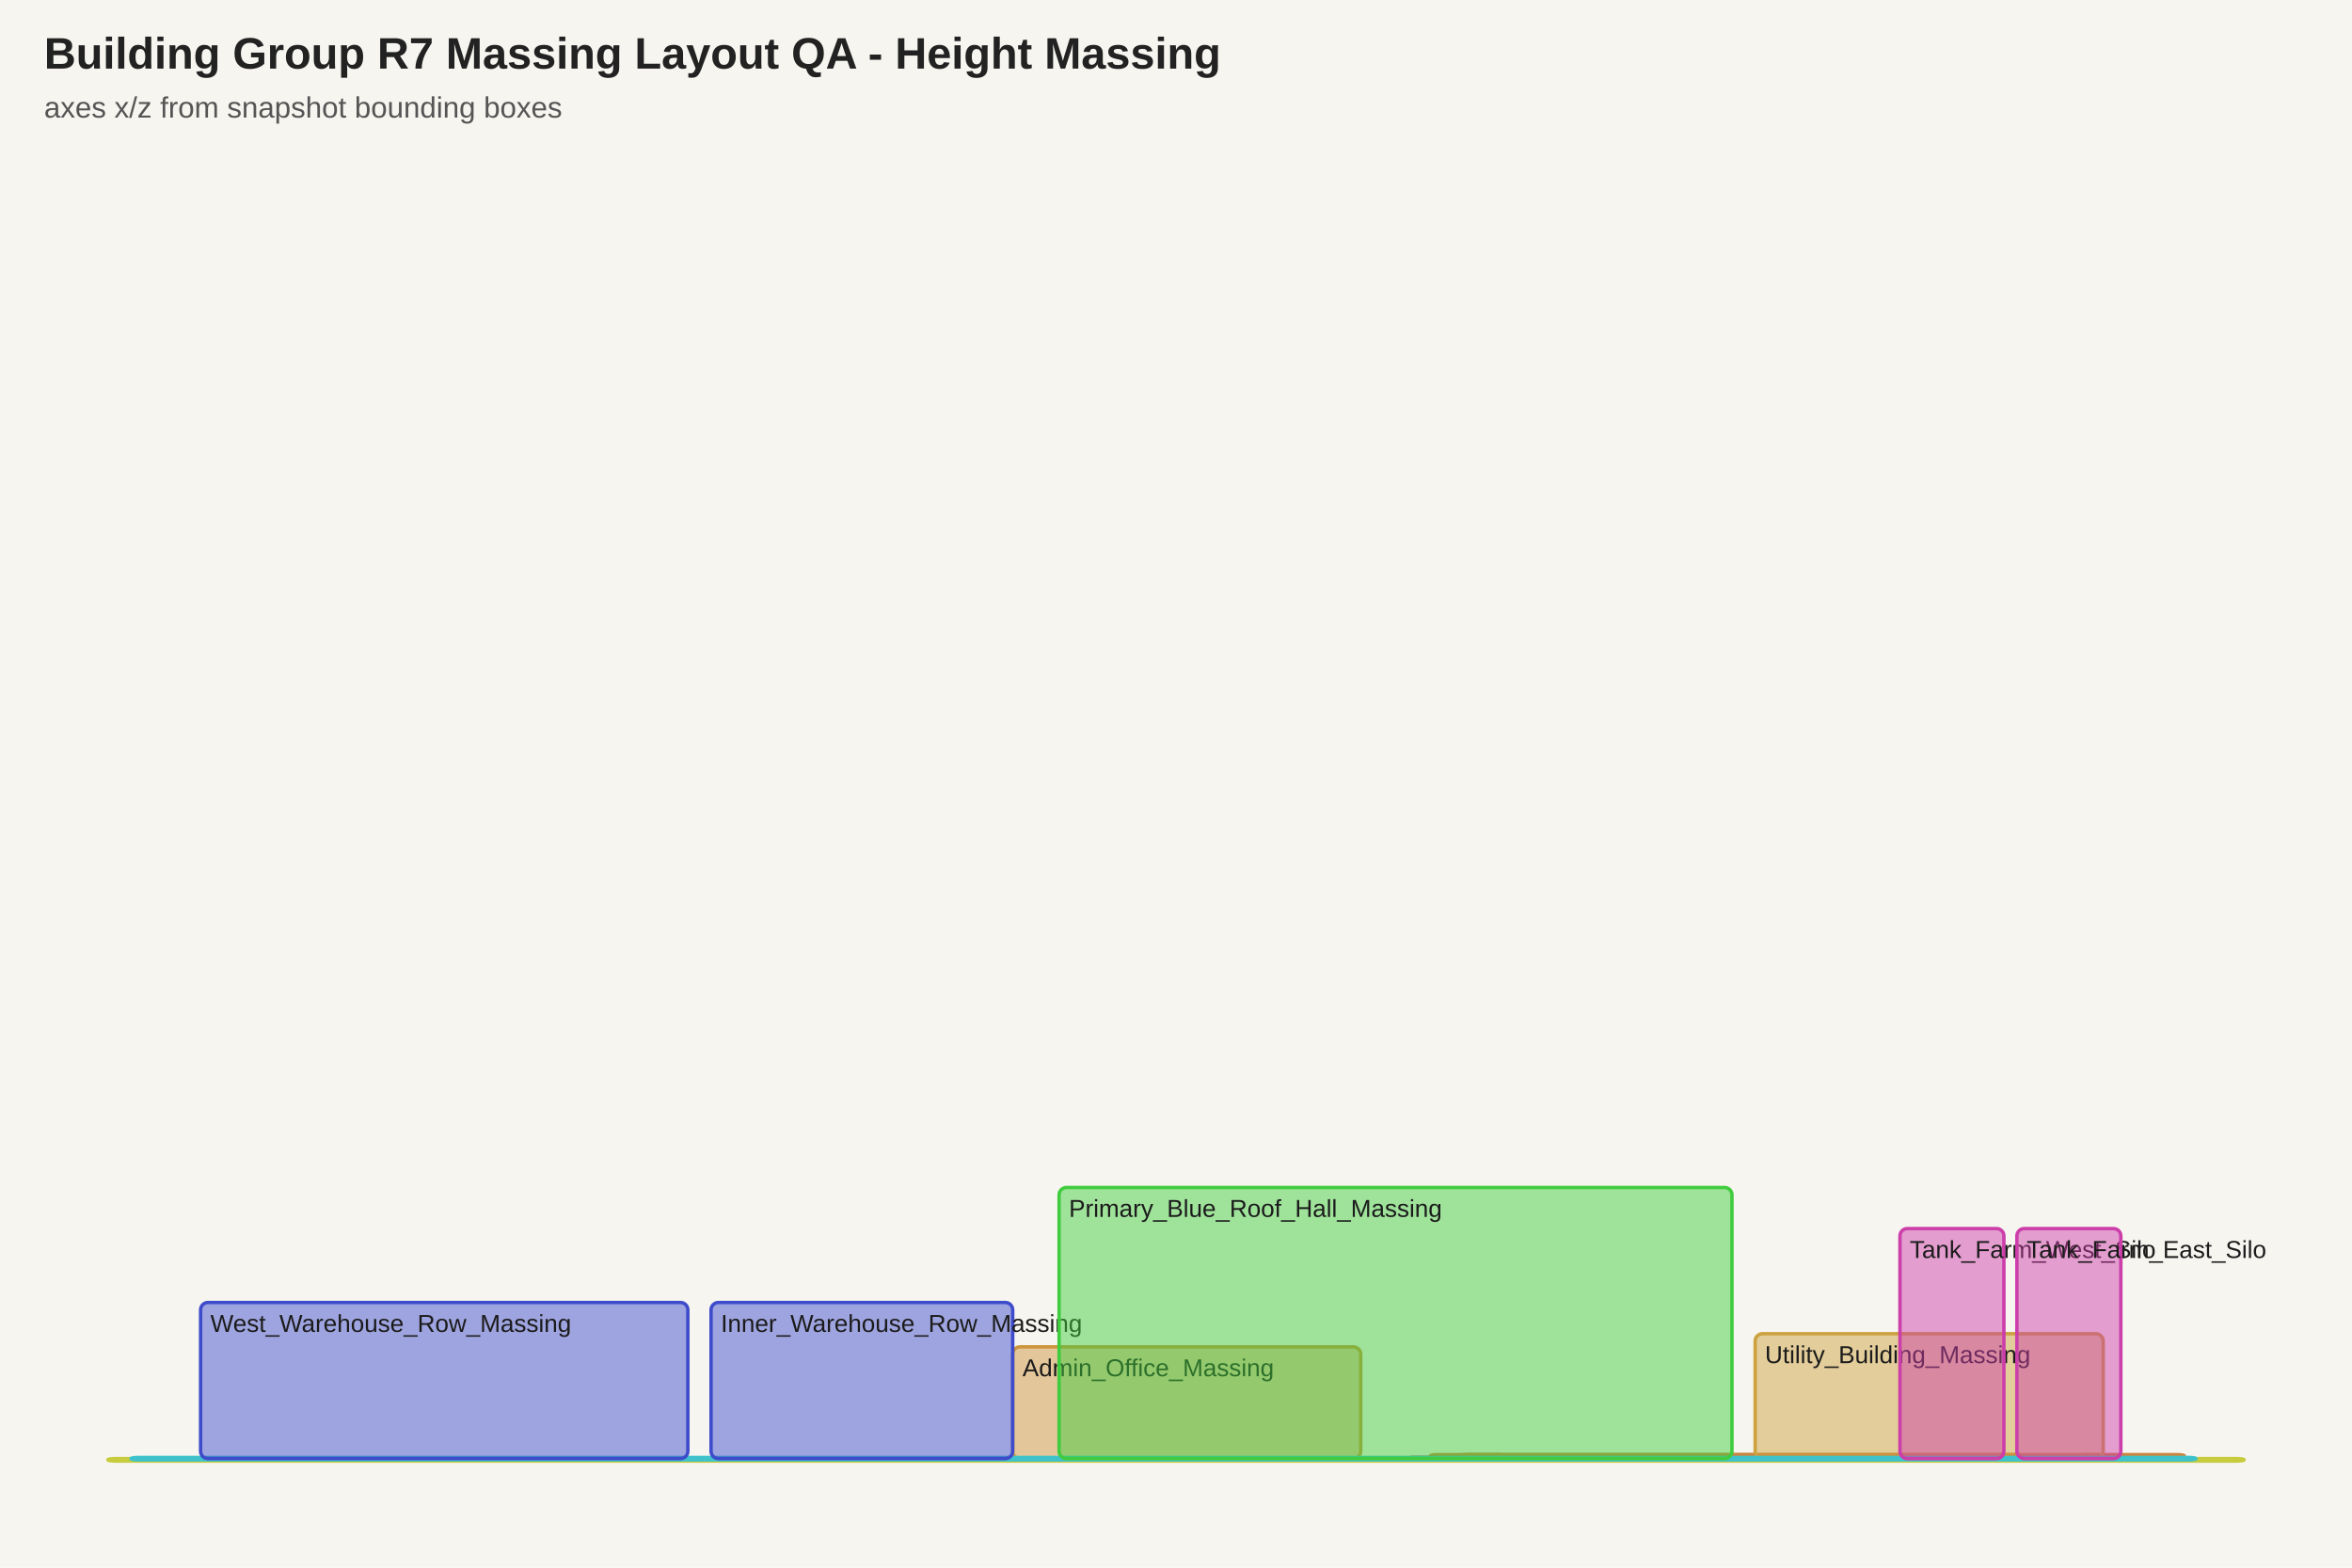
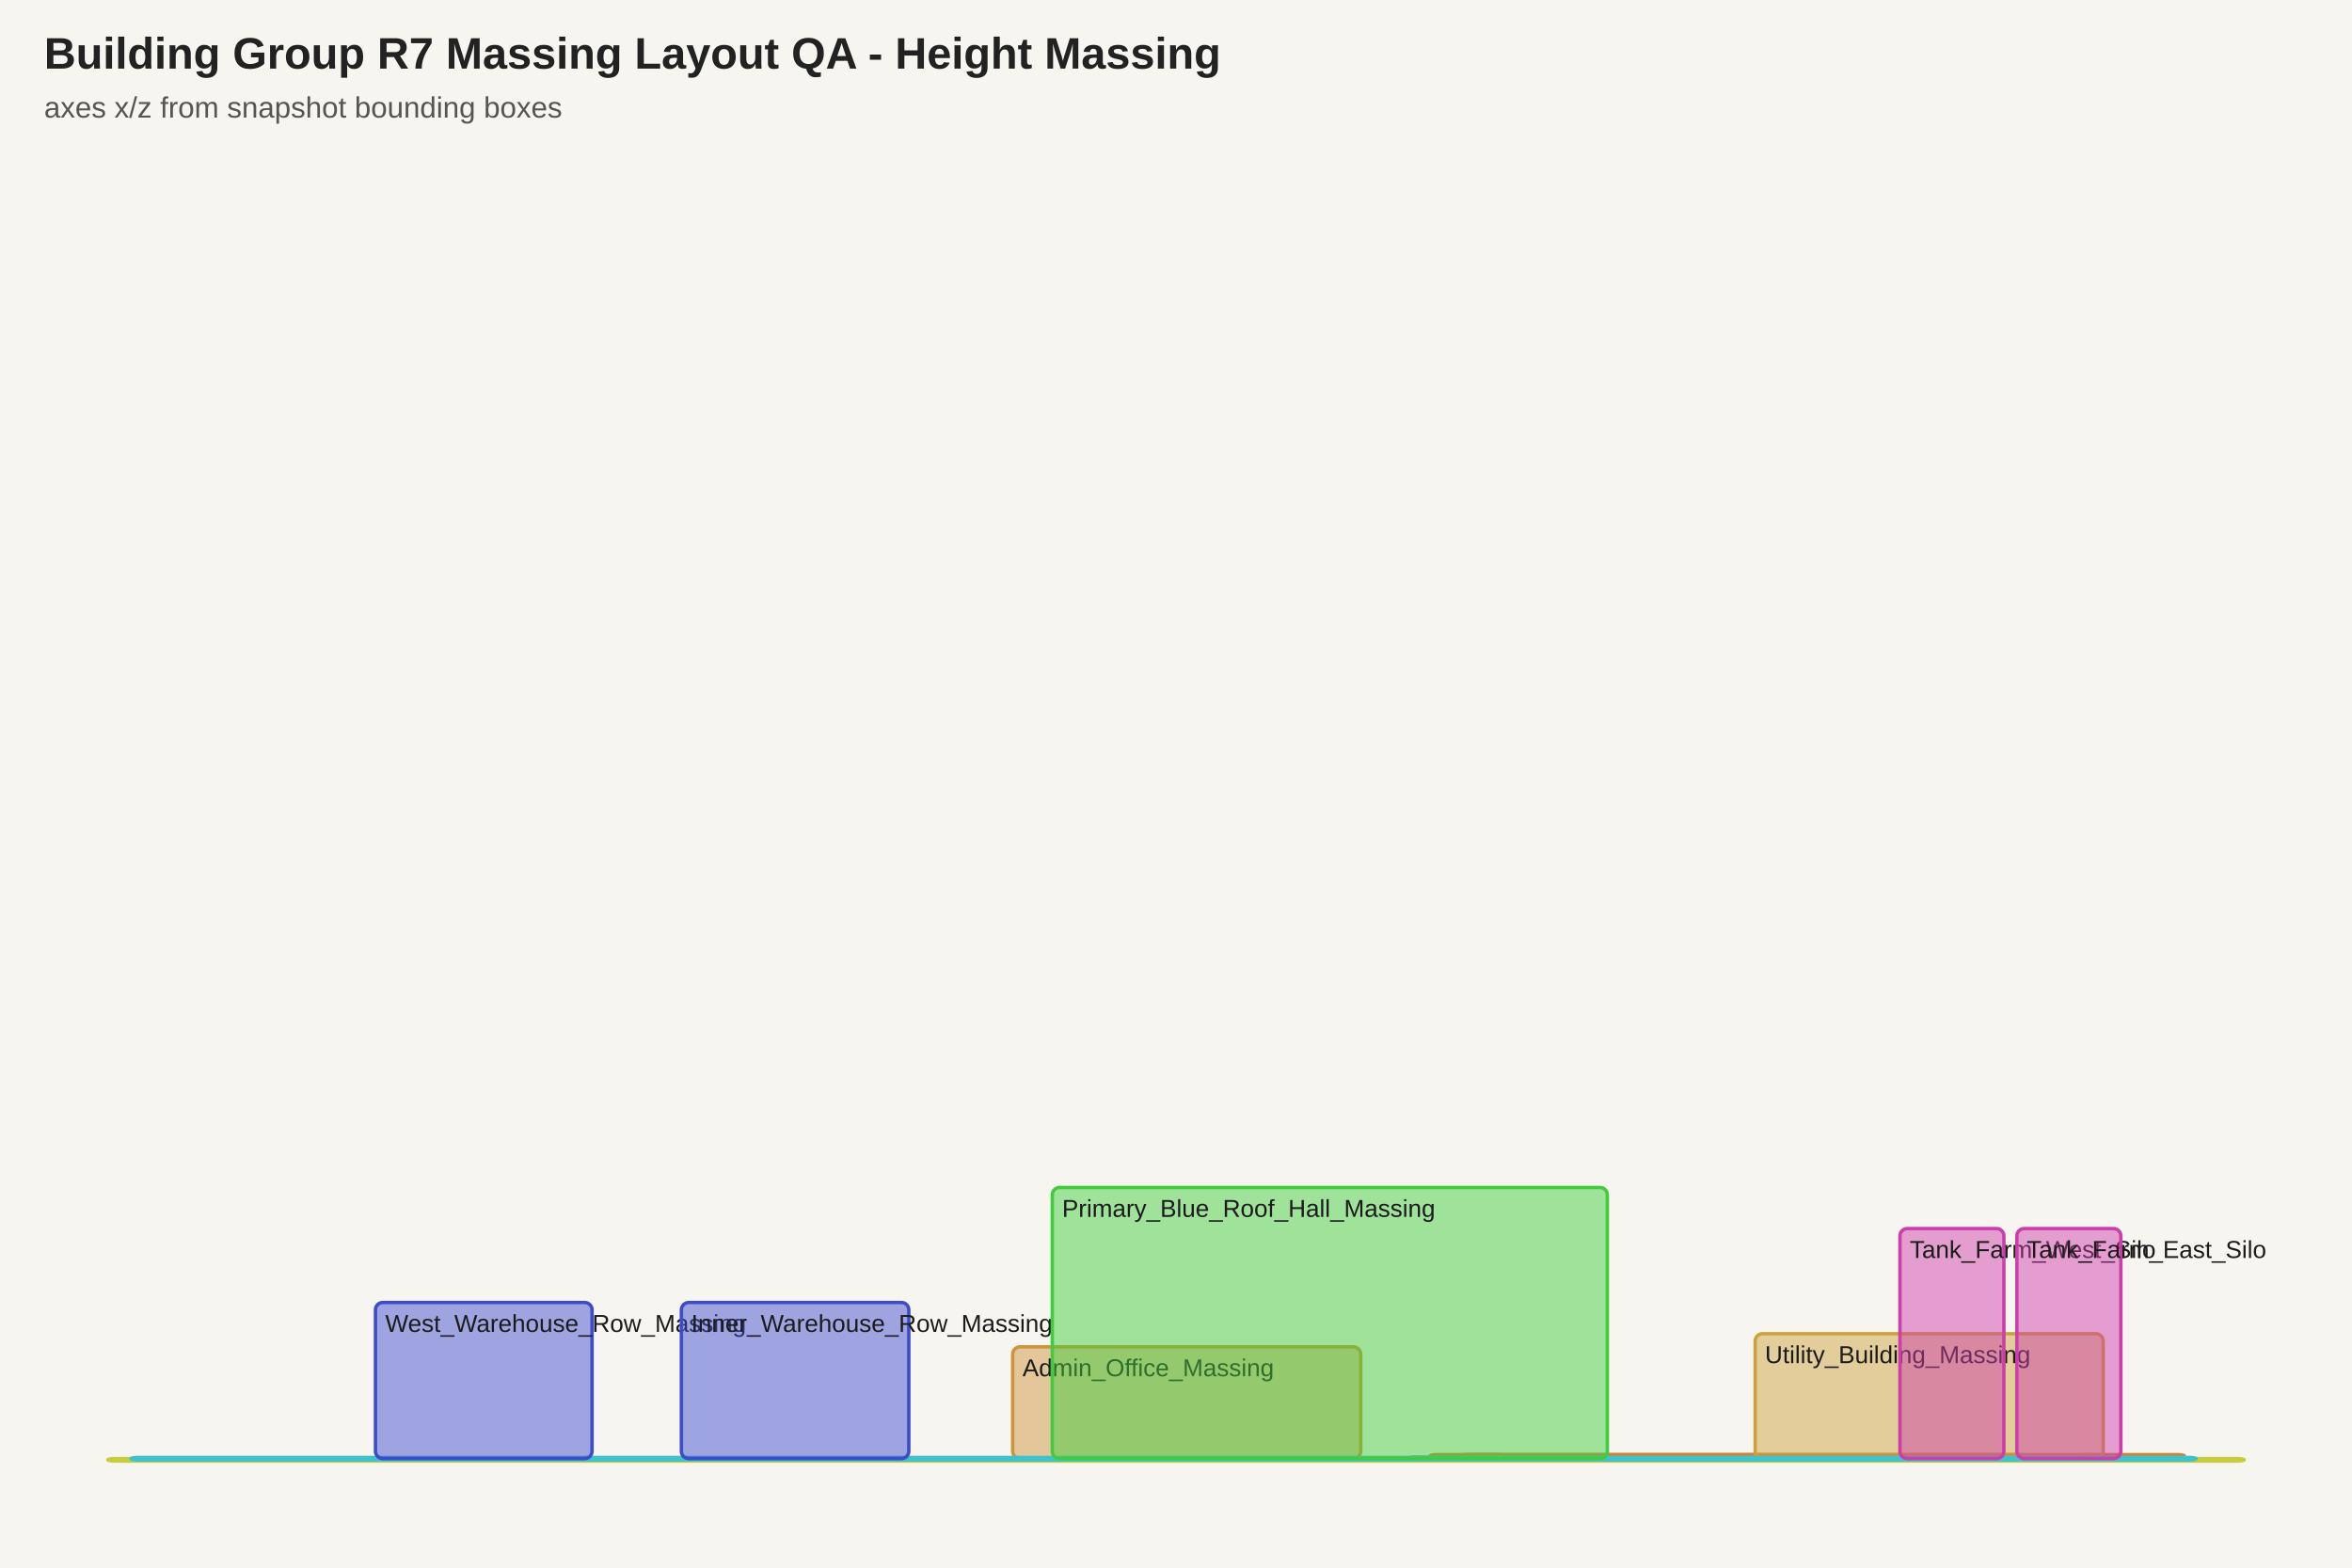
<svg xmlns="http://www.w3.org/2000/svg" width="960" height="640" viewBox="0 0 960 640" role="img" aria-label="Height Massing preview">
  <rect width="100%" height="100%" fill="#f7f5ef" />
  <text x="18" y="28" font-family="Arial, sans-serif" font-size="18" font-weight="700" fill="#222">Building Group R7 Massing Layout QA - Height Massing</text>
  <text x="18" y="48" font-family="Arial, sans-serif" font-size="12" fill="#555">axes x/z from snapshot bounding boxes</text>
  <g font-family="Arial, sans-serif">
    <rect x="574.339" y="594.927" width="303.051" height="1" rx="3" fill="hsl(328 58% 52%)" fill-opacity="0.48" stroke="hsl(328 58% 52%)" stroke-width="1.4" />
    <rect x="583.809" y="593.854" width="274.64" height="1" rx="3" fill="hsl(30 58% 52%)" fill-opacity="0.48" stroke="hsl(30 58% 52%)" stroke-width="1.4" />
    <rect x="413.343" y="549.851" width="142.055" height="45.612" rx="3" fill="hsl(37 58% 52%)" fill-opacity="0.48" stroke="hsl(37 58% 52%)" stroke-width="1.4" />
    <text x="417.343" y="561.851" font-size="10" fill="#1b1b1b">Admin_Office_Massing</text>
    <rect x="595.169" y="593.854" width="231.079" height="1" rx="3" fill="hsl(30 58% 52%)" fill-opacity="0.48" stroke="hsl(30 58% 52%)" stroke-width="1.4" />
    <rect x="597.069" y="593.854" width="17.051" height="1" rx="3" fill="hsl(30 58% 52%)" fill-opacity="0.48" stroke="hsl(30 58% 52%)" stroke-width="1.4" />
    <rect x="848.978" y="593.854" width="42.622" height="1" rx="3" fill="hsl(30 58% 52%)" fill-opacity="0.48" stroke="hsl(30 58% 52%)" stroke-width="1.4" />
    <rect x="716.394" y="544.485" width="142.055" height="50.978" rx="3" fill="hsl(42 58% 52%)" fill-opacity="0.48" stroke="hsl(42 58% 52%)" stroke-width="1.4" />
    <text x="720.394" y="556.485" font-size="10" fill="#1b1b1b">Utility_Building_Massing</text>
    <rect x="44" y="595.463" width="872" height="1" rx="3" fill="hsl(62 58% 52%)" fill-opacity="0.48" stroke="hsl(62 58% 52%)" stroke-width="1.4" />
    <rect x="53.471" y="594.994" width="842.86" height="1" rx="3" fill="hsl(184 58% 52%)" fill-opacity="0.48" stroke="hsl(184 58% 52%)" stroke-width="1.4" />
-     <rect x="81.881" y="531.74" width="198.877" height="63.723" rx="3" fill="hsl(234 58% 52%)" fill-opacity="0.48" stroke="hsl(234 58% 52%)" stroke-width="1.4" />
-     <text x="85.881" y="543.74" font-size="10" fill="#1b1b1b">West_Warehouse_Row_Massing</text>
-     <rect x="290.229" y="531.74" width="123.114" height="63.723" rx="3" fill="hsl(234 58% 52%)" fill-opacity="0.48" stroke="hsl(234 58% 52%)" stroke-width="1.4" />
-     <text x="294.229" y="543.74" font-size="10" fill="#1b1b1b">Inner_Warehouse_Row_Massing</text>
-     <rect x="432.283" y="484.786" width="274.64" height="110.677" rx="3" fill="hsl(119 58% 52%)" fill-opacity="0.48" stroke="hsl(119 58% 52%)" stroke-width="1.4" />
-     <text x="436.283" y="496.786" font-size="10" fill="#1b1b1b">Primary_Blue_Roof_Hall_Massing</text>
+     <rect x="153.246" y="531.74" width="88.405" height="63.723" rx="3" fill="hsl(234 58% 52%)" fill-opacity="0.48" stroke="hsl(234 58% 52%)" stroke-width="1.4" />
+     <text x="157.246" y="543.74" font-size="10" fill="#1b1b1b">West_Warehouse_Row_Massing</text>
+     <rect x="278.117" y="531.74" width="92.825" height="63.723" rx="3" fill="hsl(234 58% 52%)" fill-opacity="0.48" stroke="hsl(234 58% 52%)" stroke-width="1.4" />
+     <text x="282.117" y="543.74" font-size="10" fill="#1b1b1b">Inner_Warehouse_Row_Massing</text>
+     <rect x="429.51" y="484.786" width="226.537" height="110.677" rx="3" fill="hsl(119 58% 52%)" fill-opacity="0.48" stroke="hsl(119 58% 52%)" stroke-width="1.4" />
+     <text x="433.51" y="496.786" font-size="10" fill="#1b1b1b">Primary_Blue_Roof_Hall_Massing</text>
    <rect x="775.489" y="501.556" width="42.427" height="93.908" rx="3" fill="hsl(314 58% 52%)" fill-opacity="0.48" stroke="hsl(314 58% 52%)" stroke-width="1.4" />
    <text x="779.489" y="513.556" font-size="10" fill="#1b1b1b">Tank_Farm_West_Silo</text>
    <rect x="823.219" y="501.556" width="42.427" height="93.908" rx="3" fill="hsl(314 58% 52%)" fill-opacity="0.48" stroke="hsl(314 58% 52%)" stroke-width="1.4" />
    <text x="827.219" y="513.556" font-size="10" fill="#1b1b1b">Tank_Farm_East_Silo</text>
  </g>
</svg>
